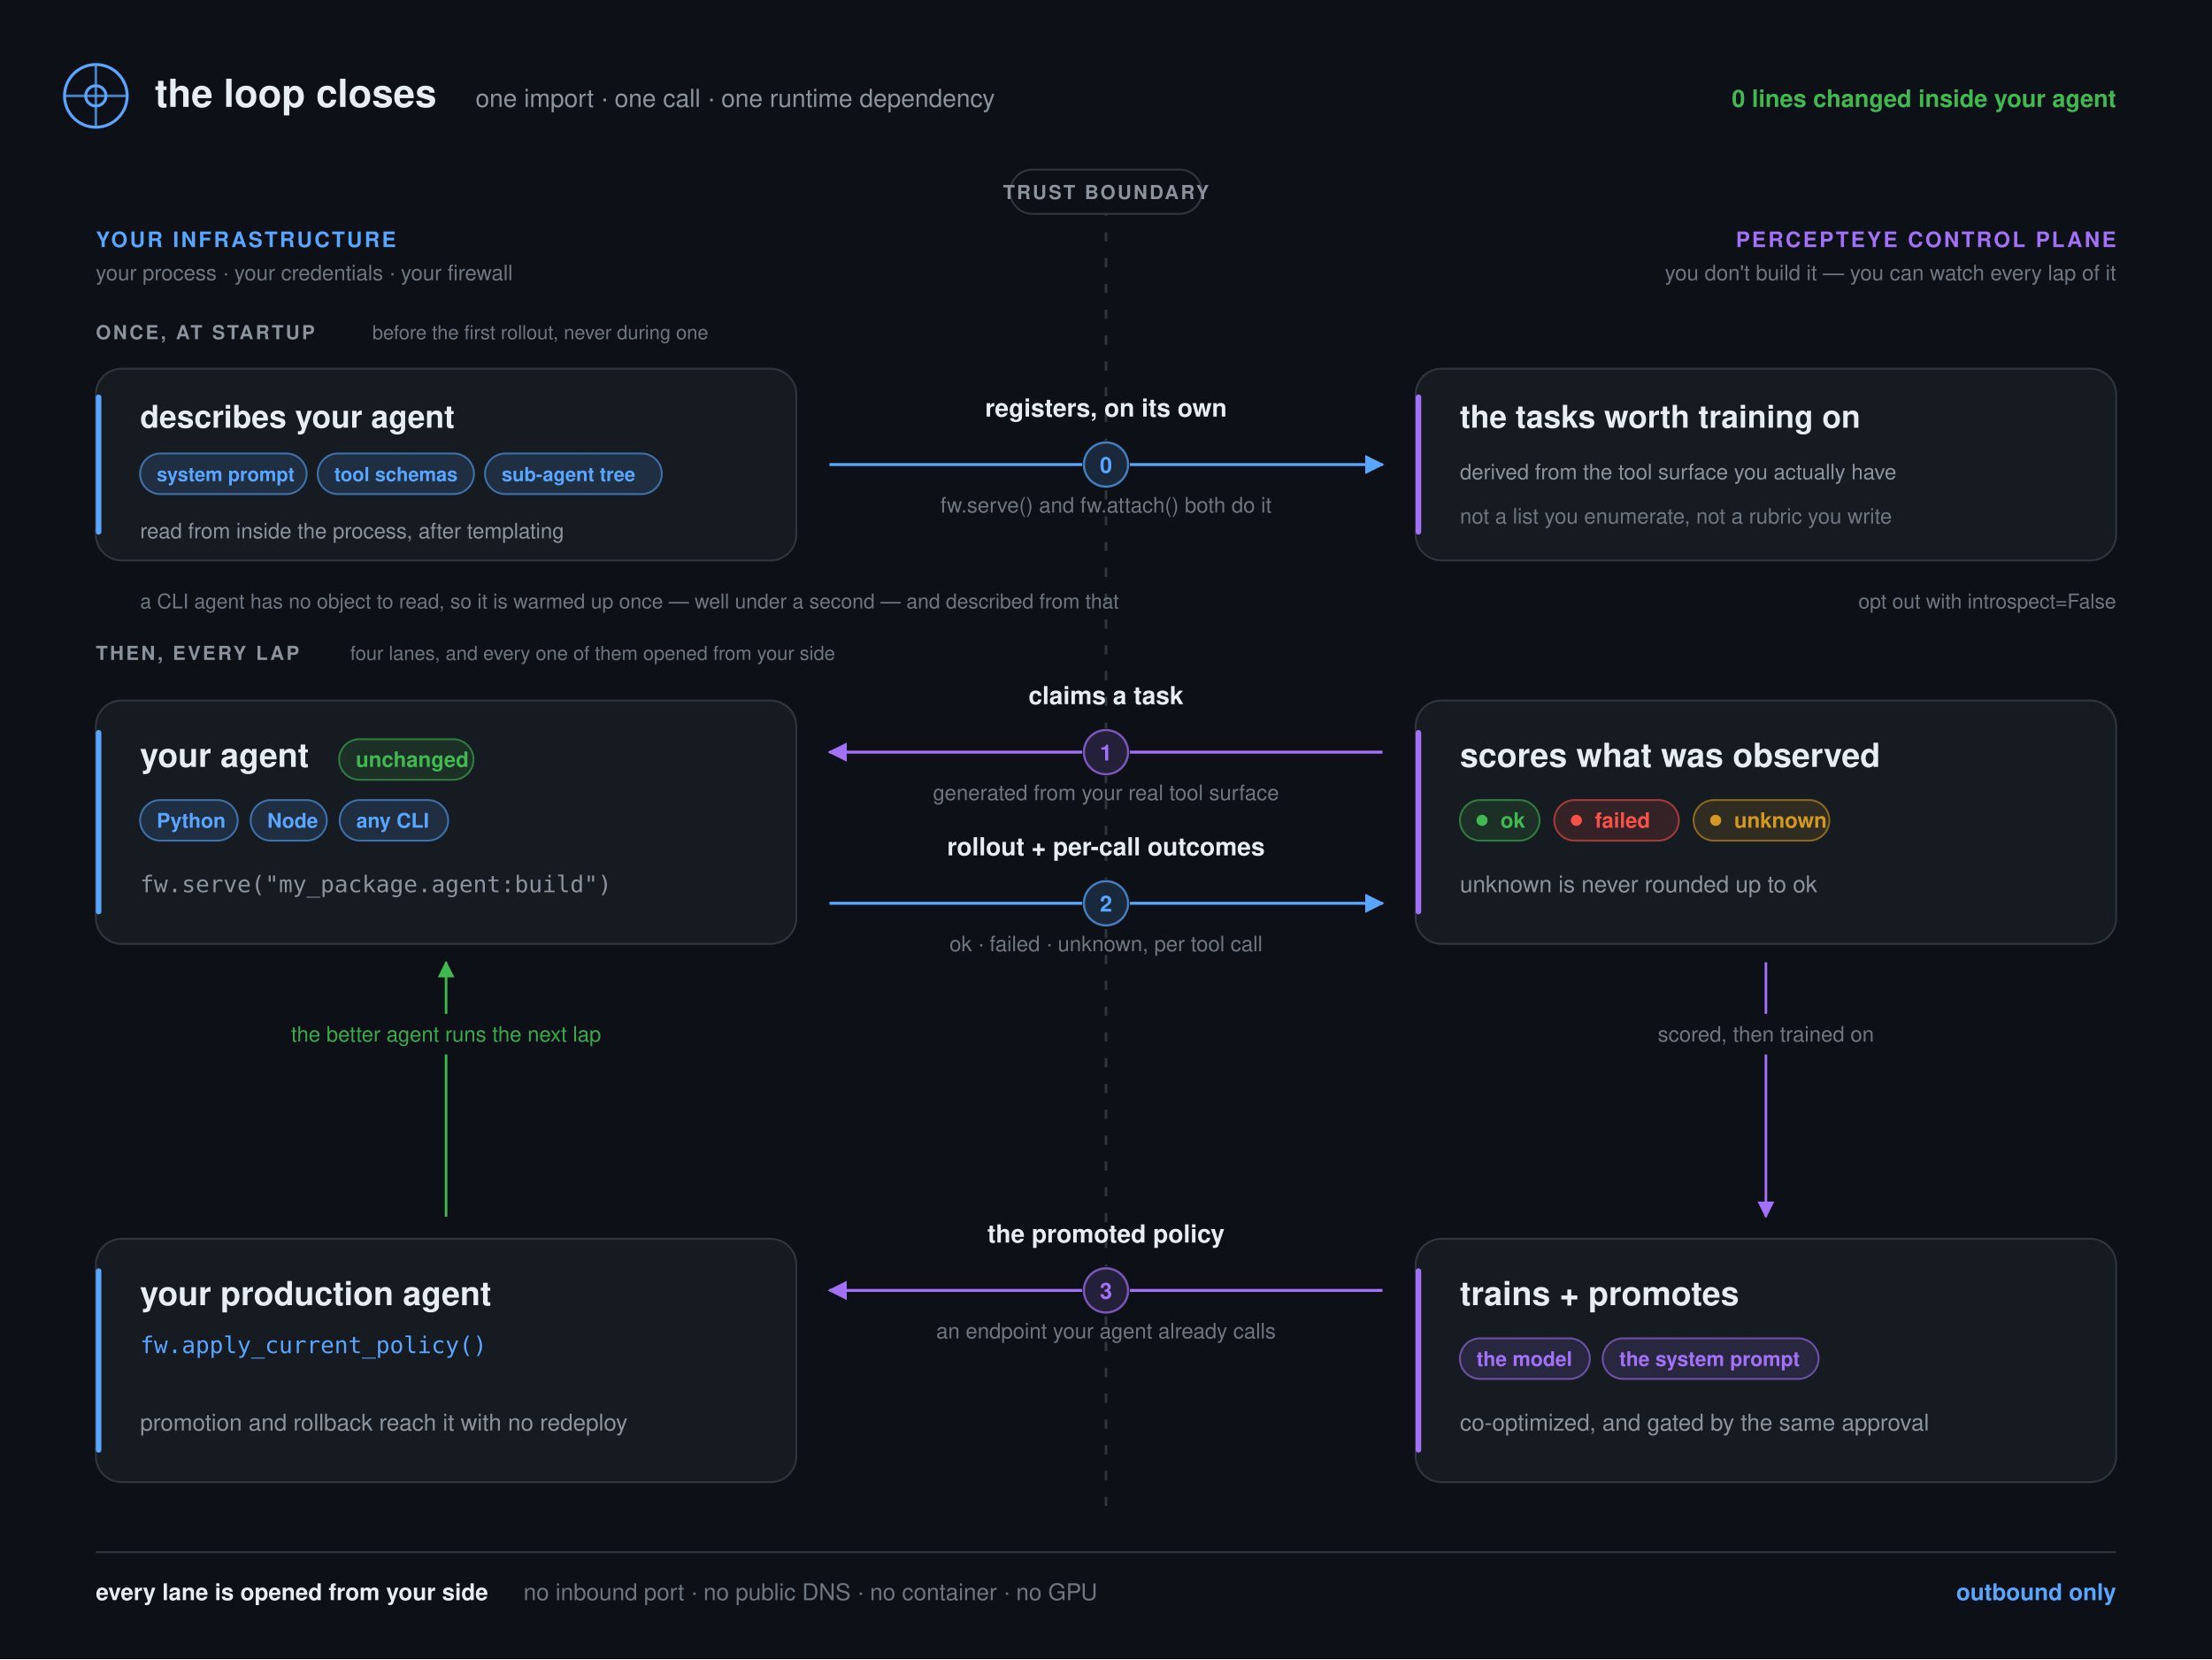
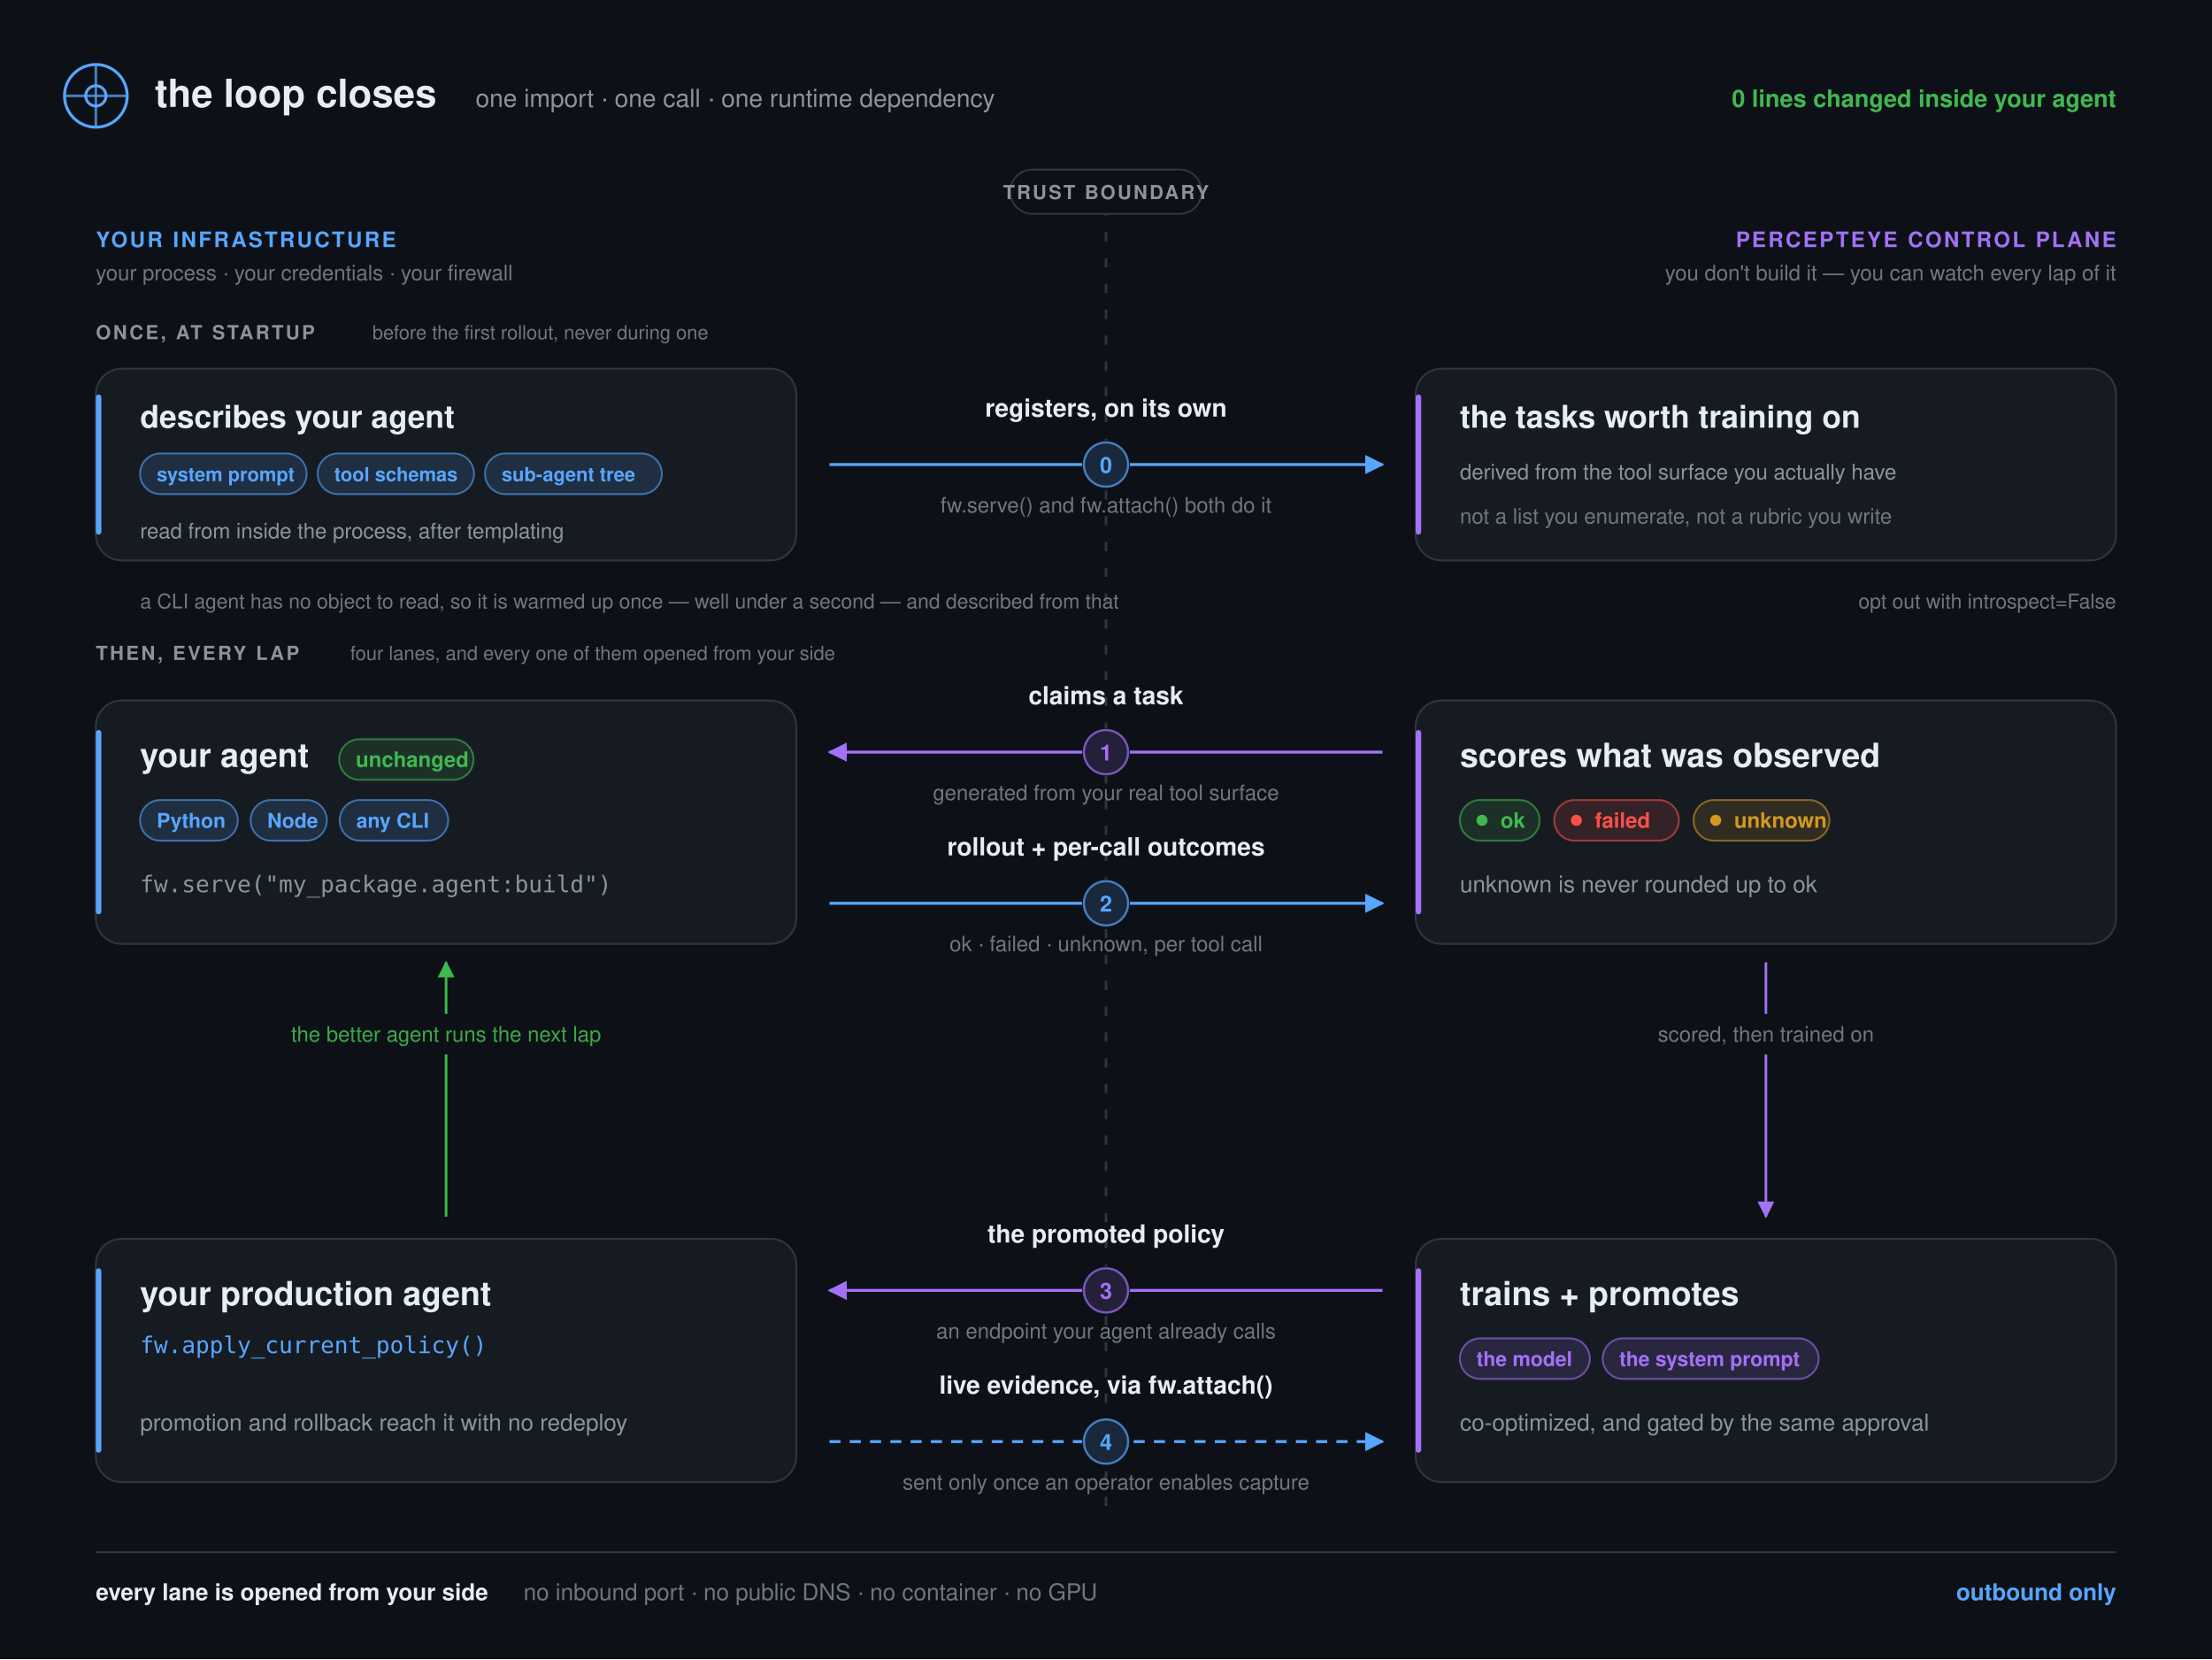
- <svg xmlns="http://www.w3.org/2000/svg" viewBox="0 0 1200 900" width="1200" height="900" role="img" aria-label="The agent flywheel as a closed ring: your agent runs a rollout, PerceptEye scores the observed outcomes and trains a policy, your production agent picks it up, and its live evidence feeds the next lap. A dashed trust boundary runs down the middle; the two stations on the left are processes you run, the two on the right are the control plane. Four numbered lanes cross the boundary.">
+ <svg xmlns="http://www.w3.org/2000/svg" viewBox="0 0 1200 900" width="1200" height="900" role="img" aria-label="The agent flywheel as a closed ring: your agent runs a rollout, PerceptEye scores the observed outcomes and trains a policy, your production agent picks it up, and, once an operator enables capture, its live evidence feeds the next lap. A dashed trust boundary runs down the middle; the two stations on the left are processes you run, the two on the right are the control plane. Four numbered lanes cross the boundary; the fourth is dashed because it is opt-in.">
  <defs>
    <marker id="a58a6ff" viewBox="0 0 10 10" refX="9" refY="5" markerWidth="6.5" markerHeight="6.5" orient="auto-start-reverse">
      <path d="M0,0 L10,5 L0,10 z" fill="#58a6ff" />
    </marker>
    <marker id="aa371f7" viewBox="0 0 10 10" refX="9" refY="5" markerWidth="6.5" markerHeight="6.5" orient="auto-start-reverse">
      <path d="M0,0 L10,5 L0,10 z" fill="#a371f7" />
    </marker>
    <marker id="a3fb950" viewBox="0 0 10 10" refX="9" refY="5" markerWidth="6.5" markerHeight="6.5" orient="auto-start-reverse">
      <path d="M0,0 L10,5 L0,10 z" fill="#3fb950" />
    </marker>
  </defs>
  <rect x="0" y="0" width="1200" height="900" rx="0" fill="#0d1117" />
  <circle cx="52" cy="52" r="17" fill="none" stroke="#58a6ff" stroke-width="1.6" />
  <circle cx="52" cy="52" r="5.5" fill="none" stroke="#58a6ff" stroke-width="1.6" />
  <line x1="52" y1="52" x2="52" y2="35" stroke="#58a6ff" stroke-width="1.4" transform="rotate(0 52 52)" opacity="0.75" />
  <line x1="52" y1="52" x2="52" y2="35" stroke="#58a6ff" stroke-width="1.4" transform="rotate(90 52 52)" opacity="0.75" />
  <line x1="52" y1="52" x2="52" y2="35" stroke="#58a6ff" stroke-width="1.4" transform="rotate(180 52 52)" opacity="0.75" />
  <line x1="52" y1="52" x2="52" y2="35" stroke="#58a6ff" stroke-width="1.4" transform="rotate(270 52 52)" opacity="0.75" />
  <text x="84" y="58" font-family="-apple-system, BlinkMacSystemFont, 'Segoe UI', Helvetica, Arial, sans-serif" font-size="21" font-weight="700" fill="#e6edf3">the loop closes</text>
  <text x="258" y="58" font-family="-apple-system, BlinkMacSystemFont, 'Segoe UI', Helvetica, Arial, sans-serif" font-size="13.5" font-weight="400" fill="#8b949e">one import  ·  one call  ·  one runtime dependency</text>
  <text x="1148" y="58" font-family="-apple-system, BlinkMacSystemFont, 'Segoe UI', Helvetica, Arial, sans-serif" font-size="13" font-weight="600" fill="#3fb950" text-anchor="end">0 lines changed inside your agent</text>
  <line x1="600" y1="112" x2="600" y2="826" stroke="#30363d" stroke-width="1.4" stroke-dasharray="5 9" />
  <rect x="548.045" y="92" width="103.91" height="24" rx="12" fill="#0d1117" stroke="#30363d" stroke-width="1" />
  <text x="600" y="108" font-family="-apple-system, BlinkMacSystemFont, 'Segoe UI', Helvetica, Arial, sans-serif" font-size="10.5" font-weight="700" fill="#8b949e" text-anchor="middle" letter-spacing="1.1">TRUST BOUNDARY</text>
  <text x="52" y="134" font-family="-apple-system, BlinkMacSystemFont, 'Segoe UI', Helvetica, Arial, sans-serif" font-size="11.5" font-weight="700" fill="#58a6ff" letter-spacing="1.2">YOUR INFRASTRUCTURE</text>
  <text x="52" y="152" font-family="-apple-system, BlinkMacSystemFont, 'Segoe UI', Helvetica, Arial, sans-serif" font-size="11.5" font-weight="400" fill="#6e7681">your process · your credentials · your firewall</text>
  <text x="1148" y="134" font-family="-apple-system, BlinkMacSystemFont, 'Segoe UI', Helvetica, Arial, sans-serif" font-size="11.5" font-weight="700" fill="#a371f7" text-anchor="end" letter-spacing="1.2">PERCEPTEYE CONTROL PLANE</text>
  <text x="1148" y="152" font-family="-apple-system, BlinkMacSystemFont, 'Segoe UI', Helvetica, Arial, sans-serif" font-size="11.5" font-weight="400" fill="#6e7681" text-anchor="end">you don't build it — you can watch every lap of it</text>
  <text x="52" y="184" font-family="-apple-system, BlinkMacSystemFont, 'Segoe UI', Helvetica, Arial, sans-serif" font-size="10.5" font-weight="700" fill="#8b949e" letter-spacing="1.2">ONCE, AT STARTUP</text>
  <text x="202" y="184" font-family="-apple-system, BlinkMacSystemFont, 'Segoe UI', Helvetica, Arial, sans-serif" font-size="10.5" font-weight="400" fill="#6e7681">before the first rollout, never during one</text>
  <rect x="52" y="200" width="380" height="104" rx="14" fill="#161b22" stroke="#30363d" stroke-width="1" />
  <rect x="52" y="214" width="3" height="76" rx="1.5" fill="#58a6ff" />
  <text x="76" y="232" font-family="-apple-system, BlinkMacSystemFont, 'Segoe UI', Helvetica, Arial, sans-serif" font-size="17" font-weight="700" fill="#e6edf3">describes your agent</text>
  <rect x="76" y="246" width="90.345" height="22" rx="11" fill="#58a6ff" stroke="#58a6ff" stroke-width="1" opacity="0.14" />
  <rect x="76" y="246" width="90.345" height="22" rx="11" fill="none" stroke="#58a6ff" stroke-width="1" opacity="0.55" />
  <text x="85" y="261.0" font-family="-apple-system, BlinkMacSystemFont, 'Segoe UI', Helvetica, Arial, sans-serif" font-size="10.5" font-weight="600" fill="#58a6ff">system prompt</text>
  <rect x="172.345" y="246" width="84.78" height="22" rx="11" fill="#58a6ff" stroke="#58a6ff" stroke-width="1" opacity="0.14" />
  <rect x="172.345" y="246" width="84.78" height="22" rx="11" fill="none" stroke="#58a6ff" stroke-width="1" opacity="0.55" />
  <text x="181.345" y="261.0" font-family="-apple-system, BlinkMacSystemFont, 'Segoe UI', Helvetica, Arial, sans-serif" font-size="10.5" font-weight="600" fill="#58a6ff">tool schemas</text>
  <rect x="263.125" y="246" width="95.91" height="22" rx="11" fill="#58a6ff" stroke="#58a6ff" stroke-width="1" opacity="0.14" />
  <rect x="263.125" y="246" width="95.91" height="22" rx="11" fill="none" stroke="#58a6ff" stroke-width="1" opacity="0.55" />
  <text x="272.125" y="261.0" font-family="-apple-system, BlinkMacSystemFont, 'Segoe UI', Helvetica, Arial, sans-serif" font-size="10.5" font-weight="600" fill="#58a6ff">sub-agent tree</text>
  <text x="76" y="292" font-family="-apple-system, BlinkMacSystemFont, 'Segoe UI', Helvetica, Arial, sans-serif" font-size="11.5" font-weight="400" fill="#8b949e">read from inside the process, after templating</text>
  <rect x="768" y="200" width="380" height="104" rx="14" fill="#161b22" stroke="#30363d" stroke-width="1" />
  <rect x="768" y="214" width="3" height="76" rx="1.5" fill="#a371f7" />
  <text x="792" y="232" font-family="-apple-system, BlinkMacSystemFont, 'Segoe UI', Helvetica, Arial, sans-serif" font-size="17" font-weight="700" fill="#e6edf3">the tasks worth training on</text>
  <text x="792" y="260" font-family="-apple-system, BlinkMacSystemFont, 'Segoe UI', Helvetica, Arial, sans-serif" font-size="11.5" font-weight="400" fill="#8b949e">derived from the tool surface you actually have</text>
  <text x="792" y="284" font-family="-apple-system, BlinkMacSystemFont, 'Segoe UI', Helvetica, Arial, sans-serif" font-size="11.5" font-weight="400" fill="#6e7681">not a list you enumerate, not a rubric you write</text>
  <line x1="450" y1="252" x2="750" y2="252" stroke="#58a6ff" stroke-width="1.6" marker-end="url(#a58a6ff)" opacity="1.0" />
  <circle cx="600" cy="252" r="13" fill="#0d1117" />
  <circle cx="600" cy="252" r="12" fill="#58a6ff" opacity="0.16" />
  <circle cx="600" cy="252" r="12" fill="none" stroke="#58a6ff" stroke-width="1.2" opacity="0.7" />
  <text x="600" y="256.5" font-family="-apple-system, BlinkMacSystemFont, 'Segoe UI', Helvetica, Arial, sans-serif" font-size="12" font-weight="700" fill="#58a6ff" text-anchor="middle">0</text>
  <text x="600" y="226" font-family="-apple-system, BlinkMacSystemFont, 'Segoe UI', Helvetica, Arial, sans-serif" font-size="13.5" font-weight="600" fill="#e6edf3" text-anchor="middle">registers, on its own</text>
  <text x="600" y="278" font-family="-apple-system, BlinkMacSystemFont, 'Segoe UI', Helvetica, Arial, sans-serif" font-size="11.5" font-weight="400" fill="#6e7681" text-anchor="middle">fw.serve() and fw.attach() both do it</text>
  <text x="76" y="330" font-family="-apple-system, BlinkMacSystemFont, 'Segoe UI', Helvetica, Arial, sans-serif" font-size="11" font-weight="400" fill="#6e7681">a CLI agent has no object to read, so it is warmed up once — well under a second — and described from that</text>
  <text x="1148" y="330" font-family="-apple-system, BlinkMacSystemFont, 'Segoe UI', Helvetica, Arial, sans-serif" font-size="11" font-weight="400" fill="#6e7681" text-anchor="end">opt out with introspect=False</text>
  <text x="52" y="358" font-family="-apple-system, BlinkMacSystemFont, 'Segoe UI', Helvetica, Arial, sans-serif" font-size="10.5" font-weight="700" fill="#8b949e" letter-spacing="1.2">THEN, EVERY LAP</text>
  <text x="190" y="358" font-family="-apple-system, BlinkMacSystemFont, 'Segoe UI', Helvetica, Arial, sans-serif" font-size="10.5" font-weight="400" fill="#6e7681">four lanes, and every one of them opened from your side</text>
  <rect x="52" y="380" width="380" height="132" rx="14" fill="#161b22" stroke="#30363d" stroke-width="1" />
  <rect x="52" y="396" width="3" height="100" rx="1.5" fill="#58a6ff" />
  <text x="76" y="416" font-family="-apple-system, BlinkMacSystemFont, 'Segoe UI', Helvetica, Arial, sans-serif" font-size="18" font-weight="700" fill="#e6edf3">your agent</text>
  <rect x="184" y="401" width="72.855" height="22" rx="11" fill="#3fb950" stroke="#3fb950" stroke-width="1" opacity="0.14" />
  <rect x="184" y="401" width="72.855" height="22" rx="11" fill="none" stroke="#3fb950" stroke-width="1" opacity="0.55" />
  <text x="193" y="416.0" font-family="-apple-system, BlinkMacSystemFont, 'Segoe UI', Helvetica, Arial, sans-serif" font-size="11.5" font-weight="600" fill="#3fb950">unchanged</text>
  <rect x="76" y="434" width="52.98" height="22" rx="11" fill="#58a6ff" stroke="#58a6ff" stroke-width="1" opacity="0.14" />
  <rect x="76" y="434" width="52.98" height="22" rx="11" fill="none" stroke="#58a6ff" stroke-width="1" opacity="0.55" />
  <text x="85" y="449.0" font-family="-apple-system, BlinkMacSystemFont, 'Segoe UI', Helvetica, Arial, sans-serif" font-size="11" font-weight="600" fill="#58a6ff">Python</text>
  <rect x="135.98" y="434" width="41.32" height="22" rx="11" fill="#58a6ff" stroke="#58a6ff" stroke-width="1" opacity="0.14" />
  <rect x="135.98" y="434" width="41.32" height="22" rx="11" fill="none" stroke="#58a6ff" stroke-width="1" opacity="0.55" />
  <text x="144.98" y="449.0" font-family="-apple-system, BlinkMacSystemFont, 'Segoe UI', Helvetica, Arial, sans-serif" font-size="11" font-weight="600" fill="#58a6ff">Node</text>
  <rect x="184.3" y="434" width="58.81" height="22" rx="11" fill="#58a6ff" stroke="#58a6ff" stroke-width="1" opacity="0.14" />
  <rect x="184.3" y="434" width="58.81" height="22" rx="11" fill="none" stroke="#58a6ff" stroke-width="1" opacity="0.55" />
  <text x="193.3" y="449.0" font-family="-apple-system, BlinkMacSystemFont, 'Segoe UI', Helvetica, Arial, sans-serif" font-size="11" font-weight="600" fill="#58a6ff">any CLI</text>
  <text x="76" y="484" font-family="ui-monospace, SFMono-Regular, 'SF Mono', Menlo, Consolas, monospace" font-size="12.5" font-weight="400" fill="#8b949e">fw.serve("my_package.agent:build")</text>
  <rect x="768" y="380" width="380" height="132" rx="14" fill="#161b22" stroke="#30363d" stroke-width="1" />
  <rect x="768" y="396" width="3" height="100" rx="1.5" fill="#a371f7" />
  <text x="792" y="416" font-family="-apple-system, BlinkMacSystemFont, 'Segoe UI', Helvetica, Arial, sans-serif" font-size="18" font-weight="700" fill="#e6edf3">scores what was observed</text>
  <rect x="792" y="434" width="43.19" height="22" rx="11" fill="#3fb950" stroke="#3fb950" stroke-width="1" opacity="0.14" />
  <rect x="792" y="434" width="43.19" height="22" rx="11" fill="none" stroke="#3fb950" stroke-width="1" opacity="0.55" />
  <circle cx="804" cy="445.0" r="3" fill="#3fb950" />
  <text x="814" y="449.0" font-family="-apple-system, BlinkMacSystemFont, 'Segoe UI', Helvetica, Arial, sans-serif" font-size="11.5" font-weight="600" fill="#3fb950">ok</text>
  <rect x="843.19" y="434" width="67.57" height="22" rx="11" fill="#f85149" stroke="#f85149" stroke-width="1" opacity="0.14" />
  <rect x="843.19" y="434" width="67.57" height="22" rx="11" fill="none" stroke="#f85149" stroke-width="1" opacity="0.55" />
  <circle cx="855.19" cy="445.0" r="3" fill="#f85149" />
  <text x="865.19" y="449.0" font-family="-apple-system, BlinkMacSystemFont, 'Segoe UI', Helvetica, Arial, sans-serif" font-size="11.5" font-weight="600" fill="#f85149">failed</text>
  <rect x="918.76" y="434" width="73.665" height="22" rx="11" fill="#d29922" stroke="#d29922" stroke-width="1" opacity="0.14" />
  <rect x="918.76" y="434" width="73.665" height="22" rx="11" fill="none" stroke="#d29922" stroke-width="1" opacity="0.55" />
  <circle cx="930.76" cy="445.0" r="3" fill="#d29922" />
  <text x="940.76" y="449.0" font-family="-apple-system, BlinkMacSystemFont, 'Segoe UI', Helvetica, Arial, sans-serif" font-size="11.5" font-weight="600" fill="#d29922">unknown</text>
  <text x="792" y="484" font-family="-apple-system, BlinkMacSystemFont, 'Segoe UI', Helvetica, Arial, sans-serif" font-size="12.5" font-weight="400" fill="#8b949e">unknown is never rounded up to ok</text>
  <rect x="768" y="672" width="380" height="132" rx="14" fill="#161b22" stroke="#30363d" stroke-width="1" />
  <rect x="768" y="688" width="3" height="100" rx="1.5" fill="#a371f7" />
  <text x="792" y="708" font-family="-apple-system, BlinkMacSystemFont, 'Segoe UI', Helvetica, Arial, sans-serif" font-size="18" font-weight="700" fill="#e6edf3">trains + promotes</text>
  <rect x="792" y="726" width="70.47" height="22" rx="11" fill="#a371f7" stroke="#a371f7" stroke-width="1" opacity="0.14" />
  <rect x="792" y="726" width="70.47" height="22" rx="11" fill="none" stroke="#a371f7" stroke-width="1" opacity="0.55" />
  <text x="801" y="741.0" font-family="-apple-system, BlinkMacSystemFont, 'Segoe UI', Helvetica, Arial, sans-serif" font-size="11" font-weight="600" fill="#a371f7">the model</text>
  <rect x="869.47" y="726" width="117.11" height="22" rx="11" fill="#a371f7" stroke="#a371f7" stroke-width="1" opacity="0.14" />
  <rect x="869.47" y="726" width="117.11" height="22" rx="11" fill="none" stroke="#a371f7" stroke-width="1" opacity="0.55" />
  <text x="878.47" y="741.0" font-family="-apple-system, BlinkMacSystemFont, 'Segoe UI', Helvetica, Arial, sans-serif" font-size="11" font-weight="600" fill="#a371f7">the system prompt</text>
  <text x="792" y="776" font-family="-apple-system, BlinkMacSystemFont, 'Segoe UI', Helvetica, Arial, sans-serif" font-size="12.5" font-weight="400" fill="#8b949e">co-optimized, and gated by the same approval</text>
  <rect x="52" y="672" width="380" height="132" rx="14" fill="#161b22" stroke="#30363d" stroke-width="1" />
  <rect x="52" y="688" width="3" height="100" rx="1.5" fill="#58a6ff" />
  <text x="76" y="708" font-family="-apple-system, BlinkMacSystemFont, 'Segoe UI', Helvetica, Arial, sans-serif" font-size="18" font-weight="700" fill="#e6edf3">your production agent</text>
  <text x="76" y="734" font-family="ui-monospace, SFMono-Regular, 'SF Mono', Menlo, Consolas, monospace" font-size="12.5" font-weight="400" fill="#58a6ff">fw.apply_current_policy()</text>
  <text x="76" y="776" font-family="-apple-system, BlinkMacSystemFont, 'Segoe UI', Helvetica, Arial, sans-serif" font-size="12.5" font-weight="400" fill="#8b949e">promotion and rollback reach it with no redeploy</text>
  <line x1="750" y1="408" x2="450" y2="408" stroke="#a371f7" stroke-width="1.6" marker-end="url(#aa371f7)" opacity="1.0" />
  <circle cx="600" cy="408" r="13" fill="#0d1117" />
  <circle cx="600" cy="408" r="12" fill="#a371f7" opacity="0.16" />
  <circle cx="600" cy="408" r="12" fill="none" stroke="#a371f7" stroke-width="1.2" opacity="0.7" />
  <text x="600" y="412.5" font-family="-apple-system, BlinkMacSystemFont, 'Segoe UI', Helvetica, Arial, sans-serif" font-size="12" font-weight="700" fill="#a371f7" text-anchor="middle">1</text>
  <text x="600" y="382" font-family="-apple-system, BlinkMacSystemFont, 'Segoe UI', Helvetica, Arial, sans-serif" font-size="13.5" font-weight="600" fill="#e6edf3" text-anchor="middle">claims a task</text>
  <text x="600" y="434" font-family="-apple-system, BlinkMacSystemFont, 'Segoe UI', Helvetica, Arial, sans-serif" font-size="11.5" font-weight="400" fill="#6e7681" text-anchor="middle">generated from your real tool surface</text>
  <line x1="450" y1="490" x2="750" y2="490" stroke="#58a6ff" stroke-width="1.6" marker-end="url(#a58a6ff)" opacity="1.0" />
  <circle cx="600" cy="490" r="13" fill="#0d1117" />
  <circle cx="600" cy="490" r="12" fill="#58a6ff" opacity="0.16" />
  <circle cx="600" cy="490" r="12" fill="none" stroke="#58a6ff" stroke-width="1.2" opacity="0.7" />
  <text x="600" y="494.5" font-family="-apple-system, BlinkMacSystemFont, 'Segoe UI', Helvetica, Arial, sans-serif" font-size="12" font-weight="700" fill="#58a6ff" text-anchor="middle">2</text>
  <text x="600" y="464" font-family="-apple-system, BlinkMacSystemFont, 'Segoe UI', Helvetica, Arial, sans-serif" font-size="13.5" font-weight="600" fill="#e6edf3" text-anchor="middle">rollout + per-call outcomes</text>
  <text x="600" y="516" font-family="-apple-system, BlinkMacSystemFont, 'Segoe UI', Helvetica, Arial, sans-serif" font-size="11.5" font-weight="400" fill="#6e7681" text-anchor="middle">ok · failed · unknown, per tool call</text>
  <line x1="750" y1="700" x2="450" y2="700" stroke="#a371f7" stroke-width="1.6" marker-end="url(#aa371f7)" opacity="1.0" />
  <circle cx="600" cy="700" r="13" fill="#0d1117" />
  <circle cx="600" cy="700" r="12" fill="#a371f7" opacity="0.16" />
  <circle cx="600" cy="700" r="12" fill="none" stroke="#a371f7" stroke-width="1.2" opacity="0.7" />
  <text x="600" y="704.5" font-family="-apple-system, BlinkMacSystemFont, 'Segoe UI', Helvetica, Arial, sans-serif" font-size="12" font-weight="700" fill="#a371f7" text-anchor="middle">3</text>
  <text x="600" y="674" font-family="-apple-system, BlinkMacSystemFont, 'Segoe UI', Helvetica, Arial, sans-serif" font-size="13.5" font-weight="600" fill="#e6edf3" text-anchor="middle">the promoted policy</text>
  <text x="600" y="726" font-family="-apple-system, BlinkMacSystemFont, 'Segoe UI', Helvetica, Arial, sans-serif" font-size="11.5" font-weight="400" fill="#6e7681" text-anchor="middle">an endpoint your agent already calls</text>
+   <line x1="450" y1="782" x2="750" y2="782" stroke="#58a6ff" stroke-width="1.6" marker-end="url(#a58a6ff)" opacity="1.0" stroke-dasharray="6 5" />
+   <circle cx="600" cy="782" r="13" fill="#0d1117" />
+   <circle cx="600" cy="782" r="12" fill="#58a6ff" opacity="0.16" />
+   <circle cx="600" cy="782" r="12" fill="none" stroke="#58a6ff" stroke-width="1.2" opacity="0.7" />
+   <text x="600" y="786.5" font-family="-apple-system, BlinkMacSystemFont, 'Segoe UI', Helvetica, Arial, sans-serif" font-size="12" font-weight="700" fill="#58a6ff" text-anchor="middle">4</text>
+   <text x="600" y="756" font-family="-apple-system, BlinkMacSystemFont, 'Segoe UI', Helvetica, Arial, sans-serif" font-size="13.5" font-weight="600" fill="#e6edf3" text-anchor="middle">live evidence, via fw.attach()</text>
+   <text x="600" y="808" font-family="-apple-system, BlinkMacSystemFont, 'Segoe UI', Helvetica, Arial, sans-serif" font-size="11.5" font-weight="400" fill="#6e7681" text-anchor="middle">sent only once an operator enables capture</text>
  <line x1="958" y1="522" x2="958" y2="660" stroke="#a371f7" stroke-width="1.4" marker-end="url(#aa371f7)" opacity="1.0" />
  <rect x="877.908" y="550" width="160.185" height="22" rx="11" fill="#0d1117" />
  <text x="958" y="565" font-family="-apple-system, BlinkMacSystemFont, 'Segoe UI', Helvetica, Arial, sans-serif" font-size="11.5" font-weight="400" fill="#6e7681" text-anchor="middle">scored, then trained on</text>
  <line x1="242" y1="660" x2="242" y2="522" stroke="#3fb950" stroke-width="1.4" marker-end="url(#a3fb950)" opacity="1.0" />
  <rect x="128.385" y="550" width="227.23" height="22" rx="11" fill="#0d1117" />
  <text x="242" y="565" font-family="-apple-system, BlinkMacSystemFont, 'Segoe UI', Helvetica, Arial, sans-serif" font-size="11.5" font-weight="400" fill="#3fb950" text-anchor="middle" opacity="0.9">the better agent runs the next lap</text>
  <line x1="52" y1="842" x2="1148" y2="842" stroke="#30363d" stroke-width="1" />
  <text x="52" y="868" font-family="-apple-system, BlinkMacSystemFont, 'Segoe UI', Helvetica, Arial, sans-serif" font-size="12.5" font-weight="600" fill="#e6edf3">every lane is opened from your side</text>
  <text x="284" y="868" font-family="-apple-system, BlinkMacSystemFont, 'Segoe UI', Helvetica, Arial, sans-serif" font-size="12.5" font-weight="400" fill="#6e7681">no inbound port  ·  no public DNS  ·  no container  ·  no GPU</text>
  <text x="1148" y="868" font-family="-apple-system, BlinkMacSystemFont, 'Segoe UI', Helvetica, Arial, sans-serif" font-size="12.5" font-weight="600" fill="#58a6ff" text-anchor="end">outbound only</text>
</svg>
